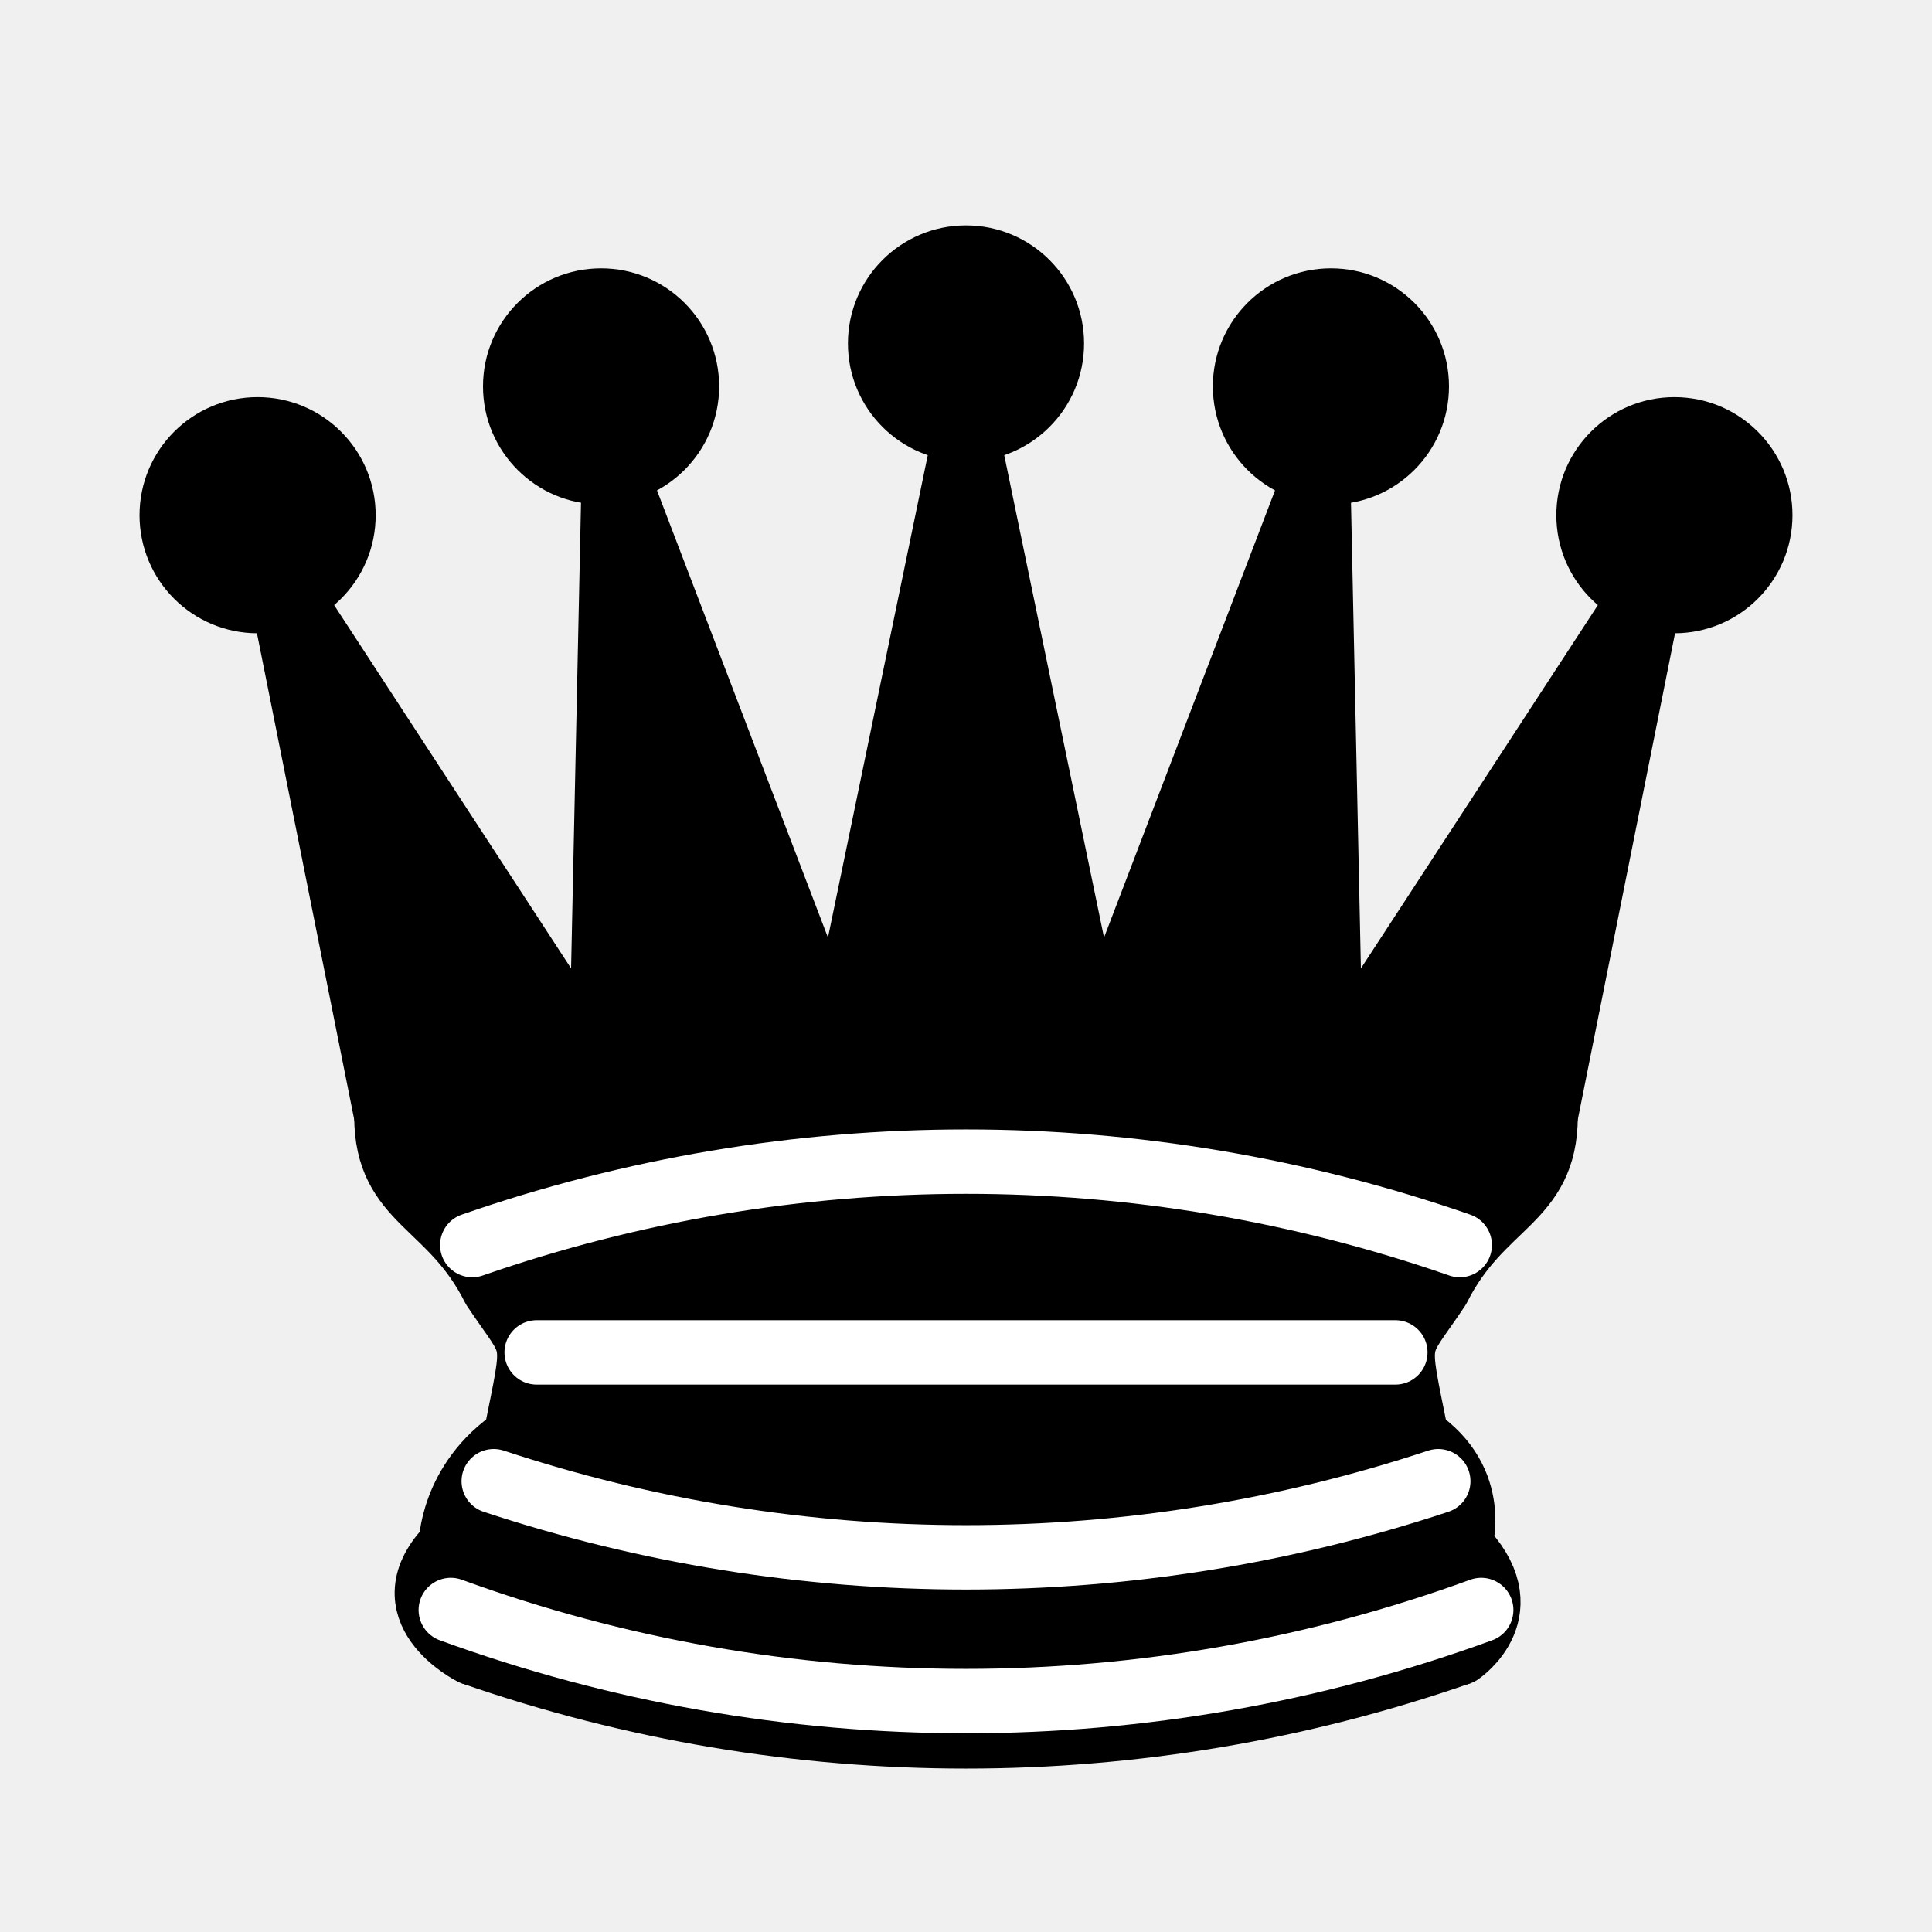
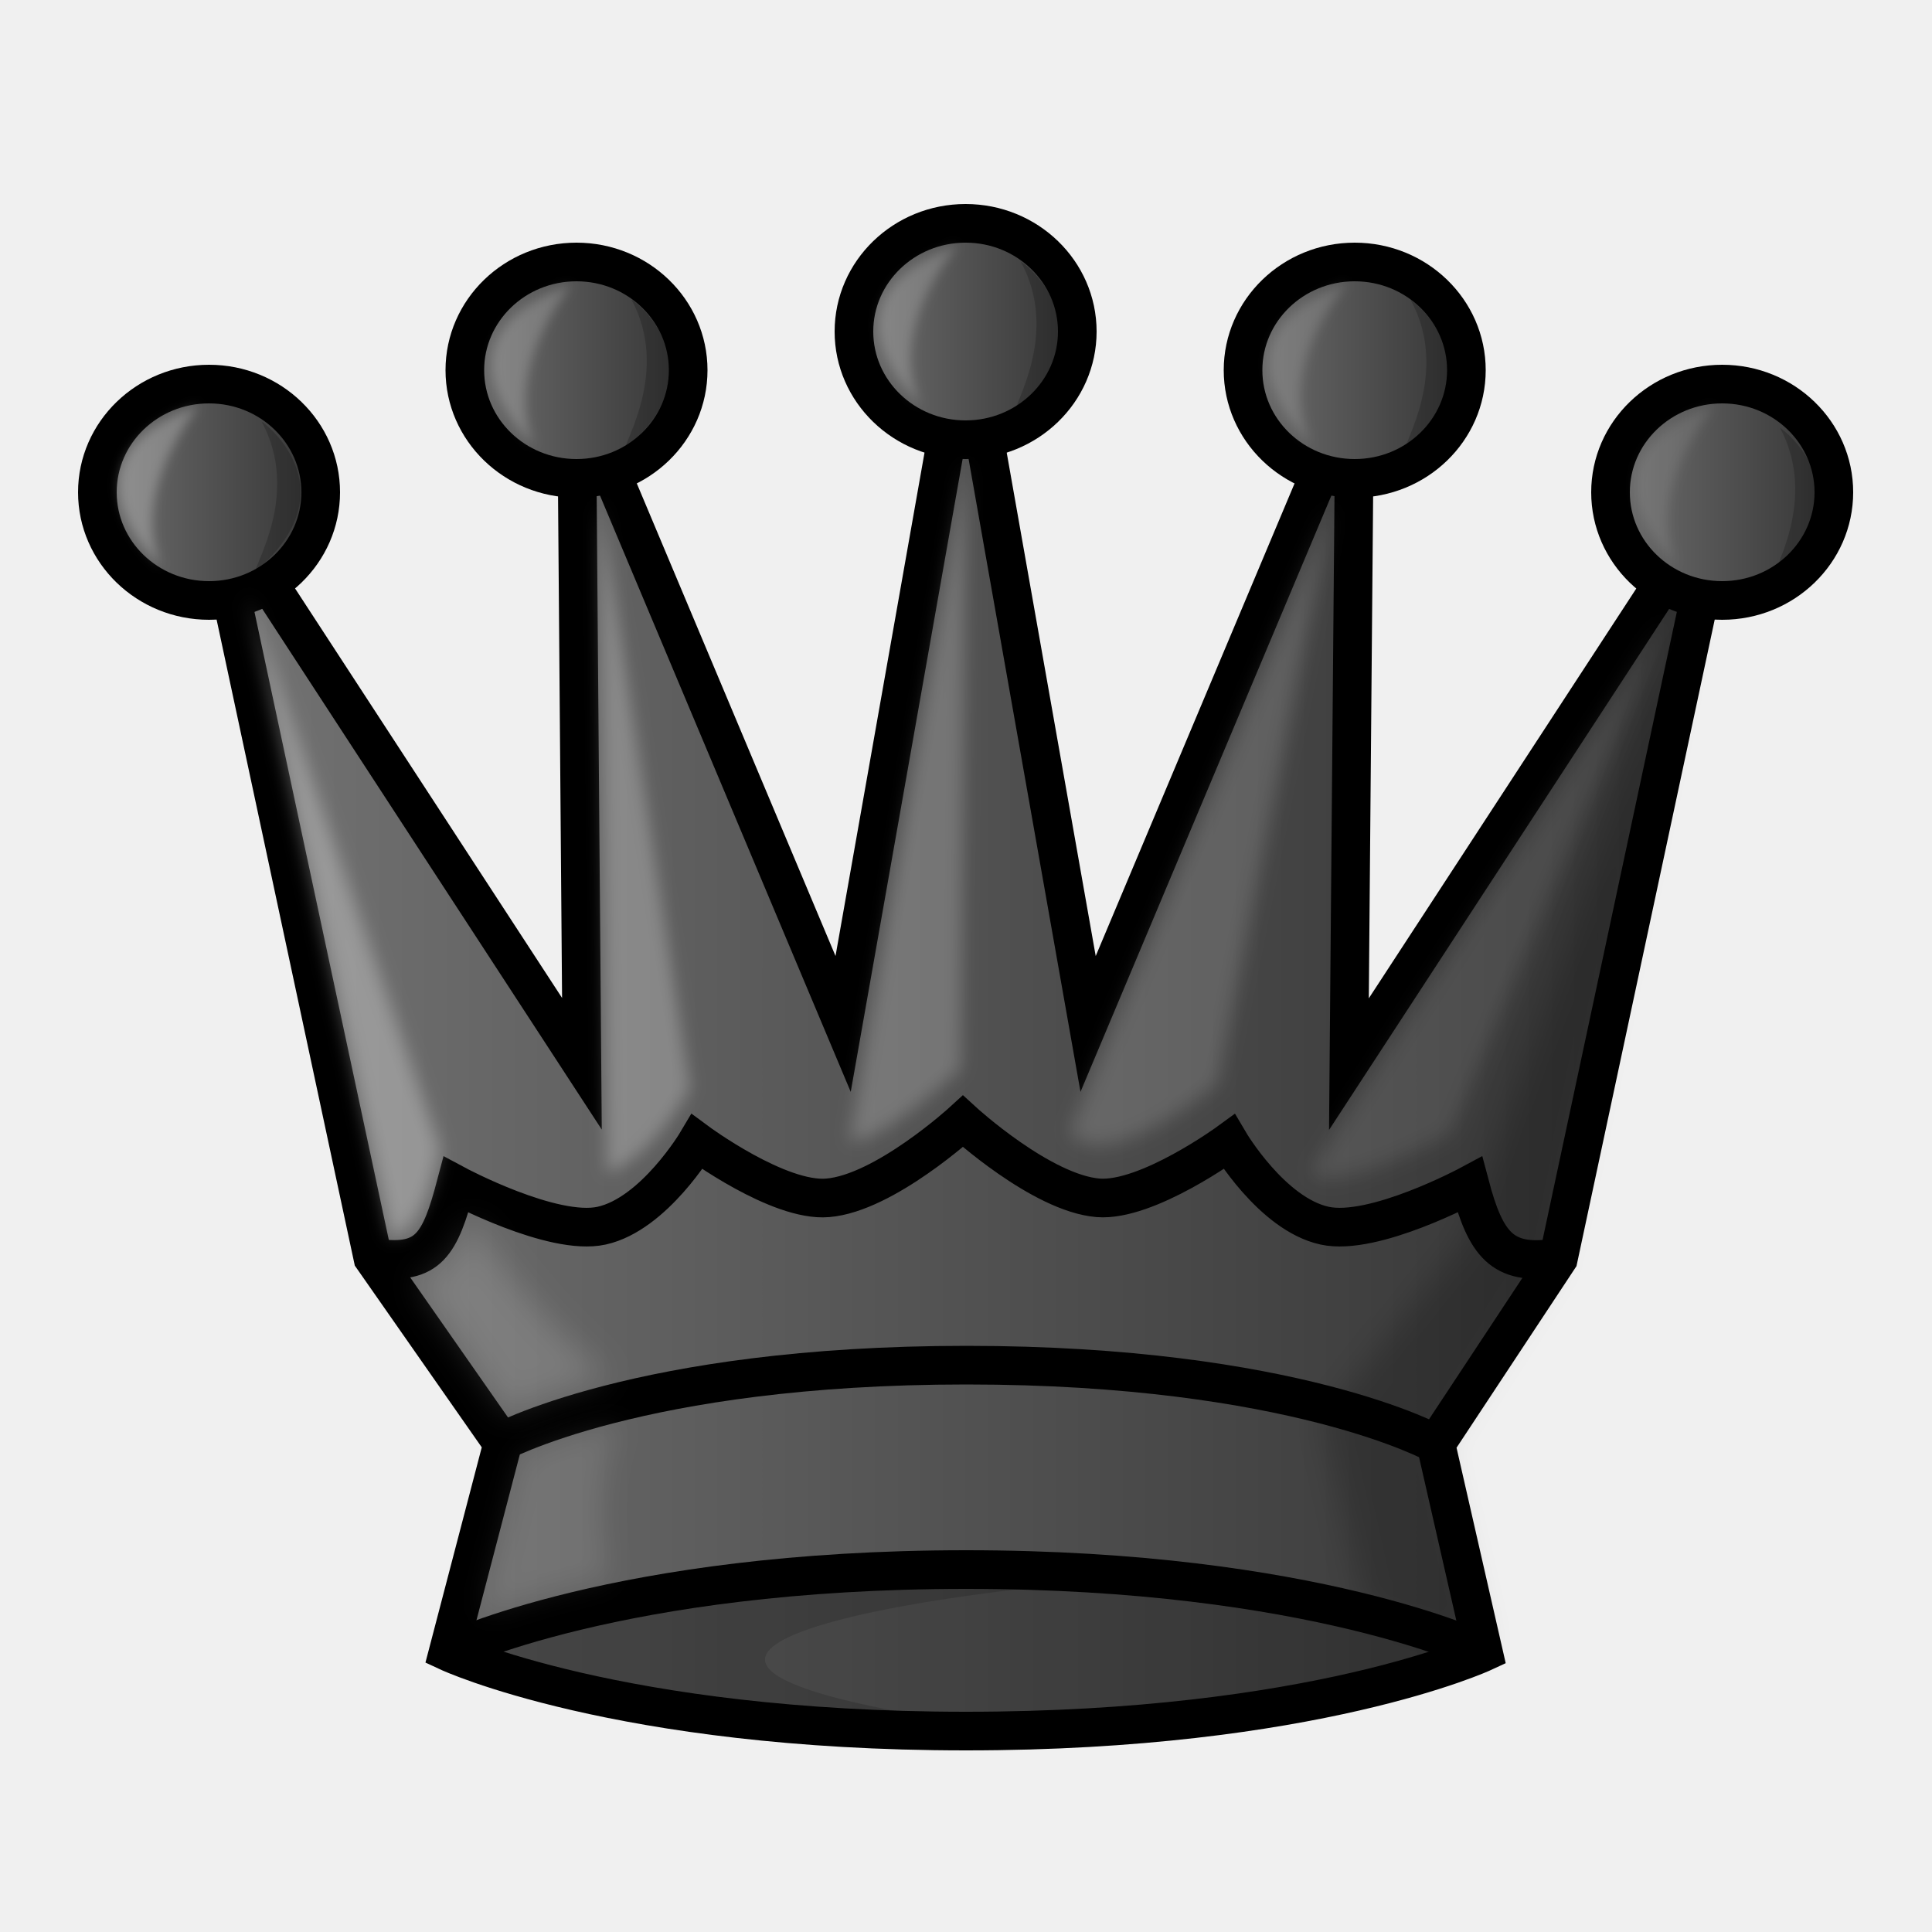
- <svg xmlns="http://www.w3.org/2000/svg" version="1.1" width="45" height="45" viewBox="0 0 45 45">
-   <g style="opacity:1; fill:000000; fill-opacity:1; fill-rule:evenodd; stroke:#000000; stroke-width:1.5; stroke-linecap:round;stroke-linejoin:round;stroke-miterlimit:4; stroke-dasharray:none; stroke-opacity:1;">
-     <g style="fill:#000000; stroke:none;">
-       <circle cx="6" cy="12" r="2.75" />
-       <circle cx="14" cy="9" r="2.75" />
-       <circle cx="22.5" cy="8" r="2.75" />
-       <circle cx="31" cy="9" r="2.75" />
-       <circle cx="39" cy="12" r="2.75" />
-     </g>
-     <path d="M 9,26 C 17.5,24.5 30,24.5 36,26 L 38.5,13.5 L 31,25 L 30.7,10.9 L 25.5,24.5 L 22.5,10 L 19.5,24.5 L 14.3,10.9 L 14,25 L 6.5,13.5 L 9,26 z" style="stroke-linecap:butt; stroke:#000000;" />
-     <path d="M 9,26 C 9,28 10.5,28 11.5,30 C 12.5,31.5 12.5,31 12,33.5 C 10.5,34.5 10.5,36 10.5,36 C 9,37.5 11,38.5 11,38.5 C 17.5,39.5 27.5,39.5 34,38.5 C 34,38.5 35.5,37.5 34,36 C 34,36 34.5,34.5 33,33.5 C 32.5,31 32.5,31.5 33.5,30 C 34.5,28 36,28 36,26 C 27.5,24.5 17.5,24.5 9,26 z" style="stroke-linecap:butt;" />
-     <path d="M 11,38.5 A 35,35 1 0 0 34,38.5" style="fill:none; stroke:#000000; stroke-linecap:butt;" />
-     <path d="M 11,29 A 35,35 1 0 1 34,29" style="fill:none; stroke:#ffffff;" />
-     <path d="M 12.5,31.5 L 32.5,31.5" style="fill:none; stroke:#ffffff;" />
-     <path d="M 11.5,34.5 A 35,35 1 0 0 33.5,34.5" style="fill:none; stroke:#ffffff;" />
-     <path d="M 10.5,37.5 A 35,35 1 0 0 34.5,37.5" style="fill:none; stroke:#ffffff;" />
-   </g>
+ <svg xmlns="http://www.w3.org/2000/svg" xmlns:xlink="http://www.w3.org/1999/xlink" fill-rule="evenodd" clip-rule="evenodd" image-rendering="optimizeQuality" shape-rendering="geometricPrecision" text-rendering="geometricPrecision" viewBox="0 1.5 50 50">
+   <defs>
+     <filter id="d" width="1.19" height="1.06" x="-.1" y="-.03" color-interpolation-filters="sRGB">
+       <feGaussianBlur stdDeviation=".39" />
+     </filter>
+     <filter id="i" width="1.21" height="1.06" x="-.1" y="-.03" color-interpolation-filters="sRGB">
+       <feGaussianBlur stdDeviation=".22" />
+     </filter>
+     <filter id="j" width="1.4" height="1.05" x="-.2" y="-.03" color-interpolation-filters="sRGB">
+       <feGaussianBlur stdDeviation=".2" />
+     </filter>
+     <filter id="k" width="1.33" height="1.06" x="-.16" y="-.03" color-interpolation-filters="sRGB">
+       <feGaussianBlur stdDeviation=".21" />
+     </filter>
+     <filter id="l" width="1.17" height="1.07" x="-.08" y="-.03" color-interpolation-filters="sRGB">
+       <feGaussianBlur stdDeviation=".23" />
+     </filter>
+     <filter id="m" width="1.12" height="1.08" x="-.06" y="-.04" color-interpolation-filters="sRGB">
+       <feGaussianBlur stdDeviation=".24" />
+     </filter>
+     <filter id="n" width="1.33" height="1.16" x="-.16" y="-.08" color-interpolation-filters="sRGB">
+       <feGaussianBlur stdDeviation=".14" />
+     </filter>
+     <filter id="o" width="1.33" height="1.16" x="-.16" y="-.08" color-interpolation-filters="sRGB">
+       <feGaussianBlur stdDeviation=".14" />
+     </filter>
+     <filter id="p" width="1.33" height="1.16" x="-.17" y="-.08" color-interpolation-filters="sRGB">
+       <feGaussianBlur stdDeviation=".14" />
+     </filter>
+     <filter id="q" width="1.33" height="1.16" x="-.17" y="-.08" color-interpolation-filters="sRGB">
+       <feGaussianBlur stdDeviation=".14" />
+     </filter>
+     <filter id="r" width="1.33" height="1.16" x="-.17" y="-.08" color-interpolation-filters="sRGB">
+       <feGaussianBlur stdDeviation=".14" />
+     </filter>
+     <filter id="s" width="1.46" height="1.33" x="-.23" y="-.17" color-interpolation-filters="sRGB">
+       <feGaussianBlur stdDeviation=".34" />
+     </filter>
+     <filter id="t" width="1.39" height="1.38" x="-.19" y="-.19" color-interpolation-filters="sRGB">
+       <feGaussianBlur stdDeviation=".4" />
+     </filter>
+     <linearGradient xlink:href="#a" id="b" x1="-25.02" x2="14.08" y1="-249.82" y2="-249.82" gradientTransform="matrix(.99988 0 0 .97754 30.45 272.6)" gradientUnits="userSpaceOnUse" />
+     <linearGradient id="a" x1="9.24" x2="40.76" y1="27.27" y2="27.27" gradientTransform="matrix(1.0155 0 0 1.0103 -.39 .48)" gradientUnits="userSpaceOnUse">
+       <stop offset="0" stop-color="#737373" />
+       <stop offset="1" stop-color="#303030" />
+     </linearGradient>
+     <linearGradient xlink:href="#a" id="c" x1="-27.91" x2="-21.13" y1="-264.3" y2="-264.3" gradientTransform="matrix(.99988 0 0 .97754 29.93 272.6)" gradientUnits="userSpaceOnUse" />
+     <linearGradient xlink:href="#a" id="e" x1="-18.93" x2="-12.15" y1="-267.53" y2="-267.53" gradientTransform="matrix(.99988 0 0 .97754 30.45 272.6)" gradientUnits="userSpaceOnUse" />
+     <linearGradient xlink:href="#a" id="f" x1="-8.86" x2="-2.08" y1="-268.55" y2="-268.55" gradientTransform="matrix(.99988 0 0 .97754 30.45 272.6)" gradientUnits="userSpaceOnUse" />
+     <linearGradient xlink:href="#a" id="g" x1="1.21" x2="8" y1="-267.53" y2="-267.53" gradientTransform="matrix(.99988 0 0 .97754 30.45 272.6)" gradientUnits="userSpaceOnUse" />
+     <linearGradient xlink:href="#a" id="h" x1="10.2" x2="16.98" y1="-264.3" y2="-264.3" gradientTransform="matrix(.99988 0 0 .97754 30.98 272.6)" gradientUnits="userSpaceOnUse" />
+   </defs>
+   <path fill="url(#b)" stroke="#000" stroke-linecap="round" d="m37.16 38.87 3.17-4.8 4.24-19.83-9.66 14.8.15-17.44-6.9 16.4-3.17-17.93L21.82 28l-6.9-16.41.14 17.44-9.65-14.8 4.24 19.82 3.36 4.81-1.41 5.39S16 46.3 25 46.3s13.39-2.04 13.39-2.04z" />
+   <path fill="none" stroke="#000" stroke-linecap="round" d="M9.75 34.06c1.34.18 1.64-.35 2.05-1.9 0 0 2.5 1.34 3.77 1.06 1.36-.3 2.47-2.17 2.47-2.17s2.11 1.56 3.38 1.45c1.47-.12 3.5-1.98 3.5-1.98s2.03 1.86 3.5 1.98c1.27.1 3.39-1.45 3.39-1.45s1.1 1.87 2.47 2.17c1.27.28 3.76-1.06 3.76-1.06.41 1.55.84 2.09 2.19 1.9" />
+   <ellipse cx="5.41" cy="14.24" fill="url(#c)" stroke="#000" stroke-linecap="round" stroke-linejoin="round" rx="2.89" ry="2.8" />
+   <path d="M13.56-262.78c-1.2 4.73-4.7 13.53-6.05 18.22l-3.74 4.82 1.08 4.99 3.08 1.16-1.23-5.51 2.97-4.68z" filter="url(#d)" opacity=".2" style="mix-blend-mode:normal" transform="matrix(.99988 0 0 .97754 30.45 272.6)" />
+   <path d="M24.5 41.69c-4.84 0-9.67.86-12.9 2.57 3.23 1.71 8.07 1.75 12.91 1.75-11.92-1.88 1.96-3.7 6.74-3.73-2.13-.4-4.44-.59-6.75-.59z" opacity=".15" />
+   <path fill="none" stroke="#000" d="M11.6 44.26S16 42.12 25 42.12s13.39 2.14 13.39 2.14m-25.53-5.39s3.66-2.04 12.15-2.04 12.15 2.04 12.15 2.04" />
+   <ellipse cx="14.92" cy="11.08" fill="url(#e)" stroke="#000" stroke-linecap="round" stroke-linejoin="round" rx="2.89" ry="2.8" />
+   <ellipse cx="24.99" cy="10.08" fill="url(#f)" stroke="#000" stroke-linecap="round" stroke-linejoin="round" rx="2.89" ry="2.8" />
+   <ellipse cx="35.06" cy="11.08" fill="url(#g)" stroke="#000" stroke-linecap="round" stroke-linejoin="round" rx="2.89" ry="2.8" />
+   <ellipse cx="44.57" cy="14.24" fill="url(#h)" stroke="#000" stroke-linecap="round" stroke-linejoin="round" rx="2.89" ry="2.8" />
+   <path fill="#fff" d="m6.39 16.87 3.73 16.64s.8.06 1.27-2.3z" filter="url(#i)" opacity=".3" />
+   <path fill="#fff" d="m15.52 14.5 2.34 15.17c-.62 1.08-1.47 2-2.16 2.17z" filter="url(#j)" opacity=".25" />
+   <path fill="#fff" d="M21.99 31.03 25 13.42l-.14 15.75c-1.06.92-2.15 1.86-2.88 1.86z" filter="url(#k)" opacity=".2" />
+   <path fill="#fff" d="m34.46 14.6-6.78 16.2c.02-.1.47 1.4 3.83-1.25z" filter="url(#l)" opacity=".15" />
+   <path fill="#fff" d="m33.92 31.8 9.22-14.32-5.6 13.35s-3.15 1.73-3.62.98z" filter="url(#m)" opacity=".1" />
+   <path fill="#fff" d="M4.18 16.16s-3.01-2.7.94-4.17c.09.01-1.83 2.15-.94 4.17z" filter="url(#n)" opacity=".25" />
+   <path fill="#fff" d="M13.83 13.03s-3.02-2.7.93-4.17c.1 0-1.8 2.06-.93 4.17z" filter="url(#o)" opacity=".2" />
+   <path fill="#fff" d="M23.85 12s-3.02-2.69.93-4.16c.06 0-1.92 2.09-.93 4.17z" filter="url(#p)" opacity=".2" />
+   <path fill="#fff" d="M33.94 13s-3.02-2.7.93-4.18c.04 0-1.92 2.1-.93 4.17z" filter="url(#q)" opacity=".15" />
+   <path fill="#fff" d="M43.43 16.15s-3.02-2.7.93-4.17c.05.02-1.88 2.19-.93 4.17z" filter="url(#r)" opacity=".1" />
+   <path d="M25 46.4c-9.01 0-13.4-2.14-13.4-2.14S16 42.12 25 42.12s13.38 2.14 13.38 2.14S34 46.4 25 46.4zM6.77 12.41c.08.03 2.32 1.75-.15 3.87-.07-.13 1.17-2 .15-3.87zm9.57-3.16c.08.02 2.31 1.75-.15 3.86-.08-.12 1.16-2 .15-3.86zm10.09-.97c.08.02 2.3 1.75-.15 3.86-.08-.12 1.16-2 .14-3.86zm10.09.99c.07.03 2.3 1.75-.15 3.86-.08-.12 1.16-2 .14-3.86zm9.54 3.3c.08.02 2.31 1.74-.15 3.86-.07-.13 1.16-2 .15-3.87z" opacity=".2" />
+   <path fill="#fff" d="M13.51 39.22c.85-.45 1.7-.66 2.57-.87-.58.83-.61 2.63-.33 3.97 0 0-.9.13-3.23.9z" filter="url(#s)" opacity=".1" />
+   <path fill="#fff" d="M13.15 38.08c.1-.01.33-.29 2.59-.95a18.02 18.02 0 0 1-3.55-4.07c-.33.91-.78 1.51-1.42 1.58z" filter="url(#t)" opacity=".15" />
</svg>
